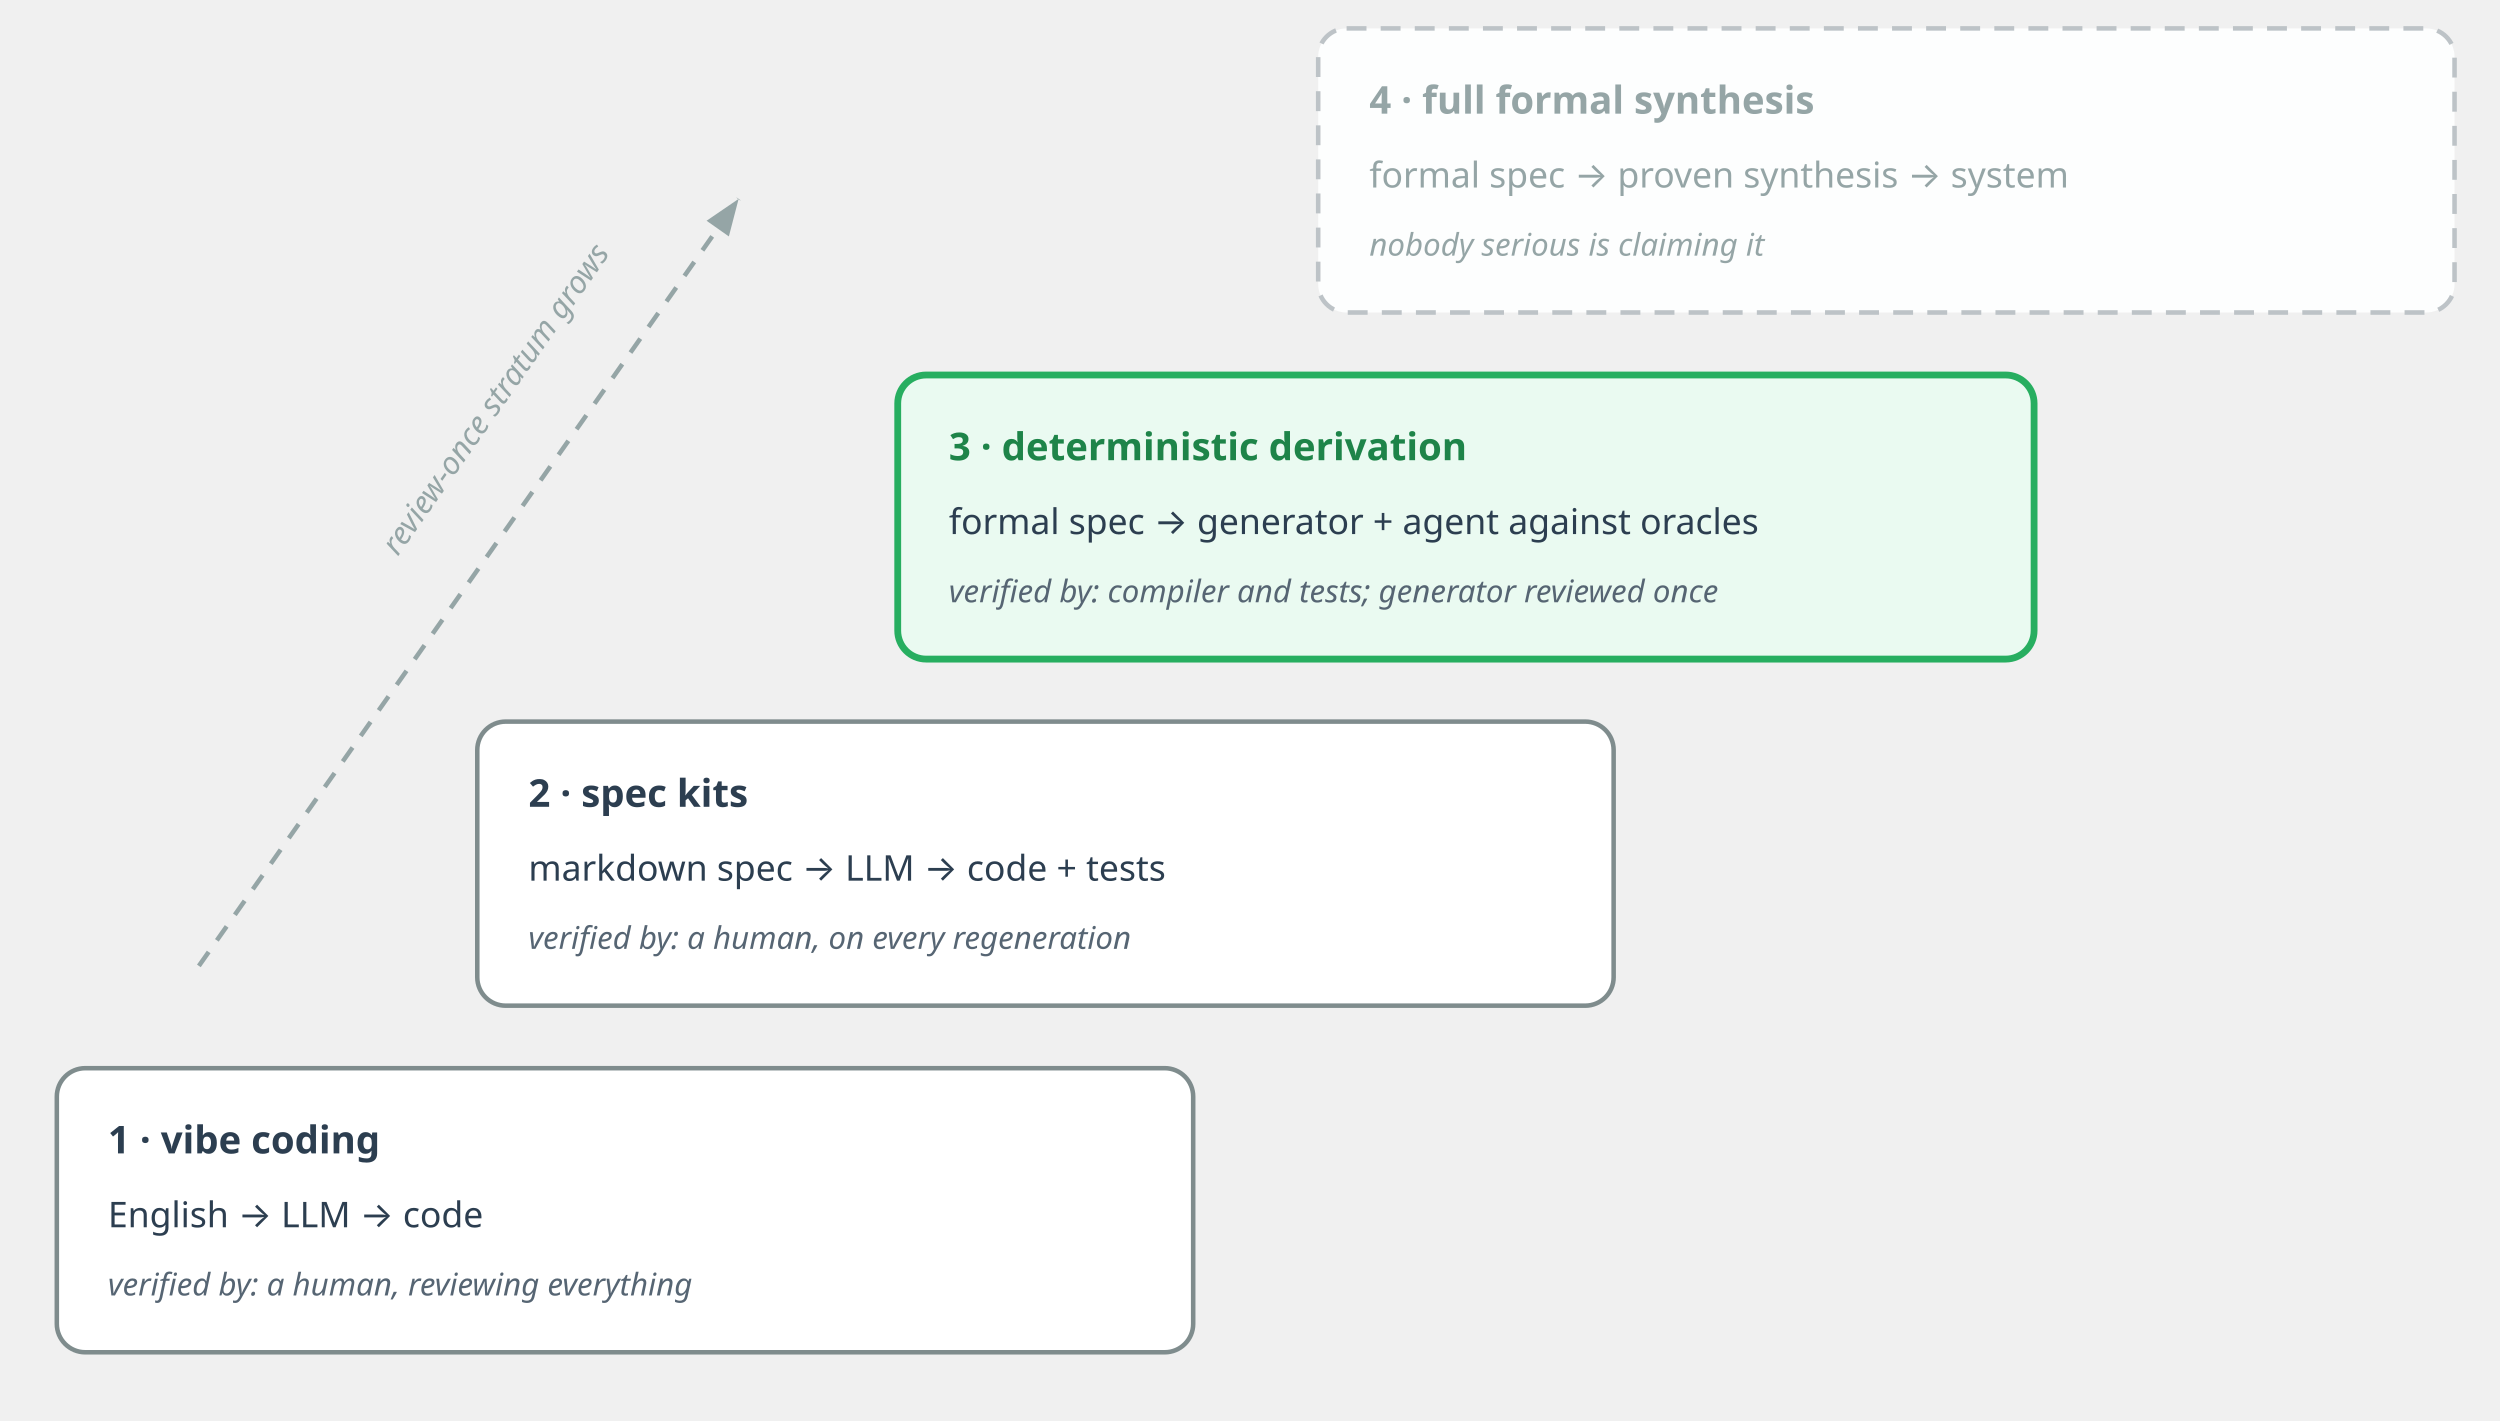
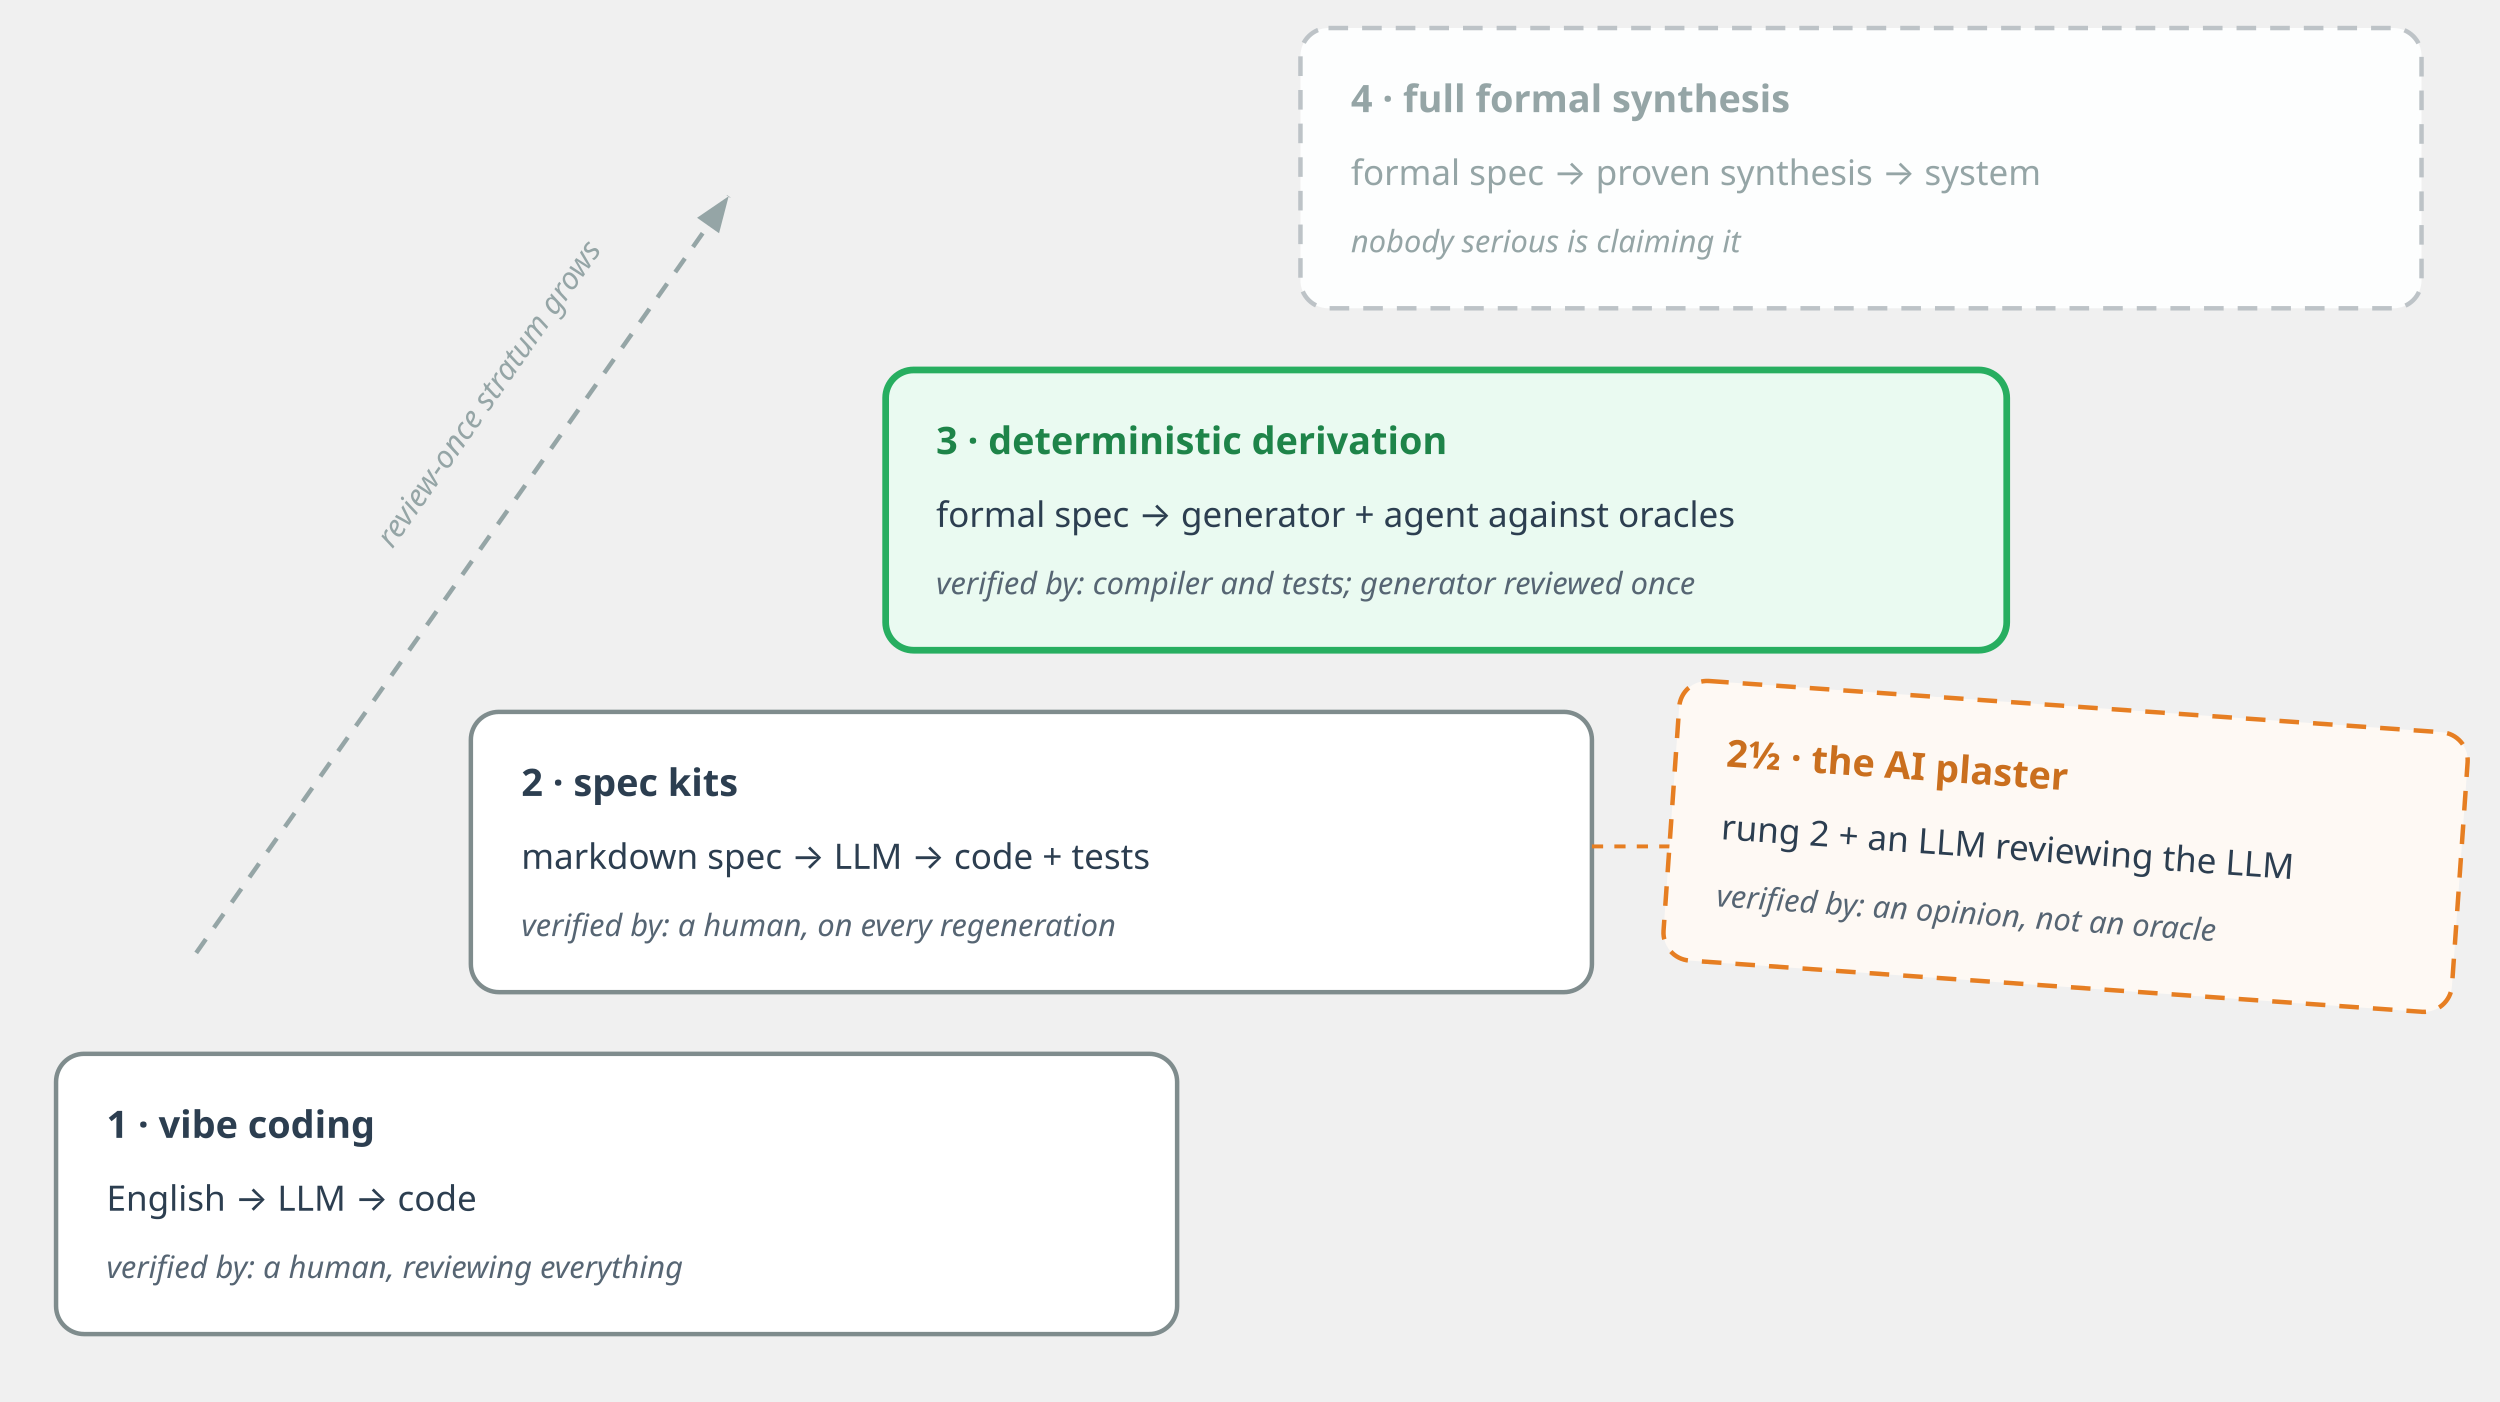
- <svg xmlns="http://www.w3.org/2000/svg" viewBox="0 0 880 500" font-family="'Segoe UI', system-ui, -apple-system, sans-serif">
+ <svg xmlns="http://www.w3.org/2000/svg" viewBox="0 0 892 500" font-family="'Segoe UI', system-ui, -apple-system, sans-serif">
  <defs>
    <marker id="arr" markerWidth="8" markerHeight="6" refX="8" refY="3" orient="auto-start-reverse">
      <path d="M0,0 L8,3 L0,6" fill="#95a5a6" />
    </marker>
  </defs>
  <line x1="70" y1="340" x2="260" y2="70" stroke="#95a5a6" stroke-width="1.6" stroke-dasharray="6,5" marker-end="url(#arr)" />
  <text x="140" y="196" font-size="11" fill="#95a5a6" font-style="italic" transform="rotate(-55 140 196)">review-once stratum grows</text>
  <rect x="20" y="376" width="400" height="100" rx="10" fill="#ffffff" stroke="#7f8c8d" stroke-width="1.6" />
  <text x="38" y="406" font-size="13.5" font-weight="700" fill="#2c3e50">1 · vibe coding</text>
  <text x="38" y="432" font-size="12.5" fill="#2c3e50">English → LLM → code</text>
  <text x="38" y="456" font-size="11" font-style="italic" fill="#566573">verified by: a human, reviewing everything</text>
  <rect x="168" y="254" width="400" height="100" rx="10" fill="#ffffff" stroke="#7f8c8d" stroke-width="1.6" />
  <text x="186" y="284" font-size="13.5" font-weight="700" fill="#2c3e50">2 · spec kits</text>
  <text x="186" y="310" font-size="12.5" fill="#2c3e50">markdown spec → LLM → code + tests</text>
  <text x="186" y="334" font-size="11" font-style="italic" fill="#566573">verified by: a human, on every regeneration</text>
+   <line x1="568" y1="302" x2="596" y2="302" stroke="#e67e22" stroke-width="1.4" stroke-dasharray="4,4" />
+   <g transform="rotate(4 737 302)">
+     <rect x="596" y="252" width="282" height="100" rx="10" fill="#fef9f4" stroke="#e67e22" stroke-width="1.6" stroke-dasharray="7,5" />
+     <text x="614" y="282" font-size="13.5" font-weight="700" fill="#ca6f1e">2½ · the AI plaster</text>
+     <text x="614" y="308" font-size="12.5" fill="#2c3e50">rung 2 + an LLM reviewing the LLM</text>
+     <text x="614" y="332" font-size="11" font-style="italic" fill="#566573">verified by: an opinion, not an oracle</text>
+   </g>
  <rect x="316" y="132" width="400" height="100" rx="10" fill="#eafaf1" stroke="#27ae60" stroke-width="2.4" />
  <text x="334" y="162" font-size="13.5" font-weight="700" fill="#1e8449">3 · deterministic derivation</text>
  <text x="334" y="188" font-size="12.5" fill="#2c3e50">formal spec → generator + agent against oracles</text>
  <text x="334" y="212" font-size="11" font-style="italic" fill="#566573">verified by: compiler and tests; generator reviewed once</text>
  <rect x="464" y="10" width="400" height="100" rx="10" fill="#fdfefe" stroke="#bdc3c7" stroke-width="1.6" stroke-dasharray="7,5" />
  <text x="482" y="40" font-size="13.5" font-weight="700" fill="#95a5a6">4 · full formal synthesis</text>
  <text x="482" y="66" font-size="12.5" fill="#95a5a6">formal spec → proven synthesis → system</text>
  <text x="482" y="90" font-size="11" font-style="italic" fill="#95a5a6">nobody serious is claiming it</text>
</svg>
